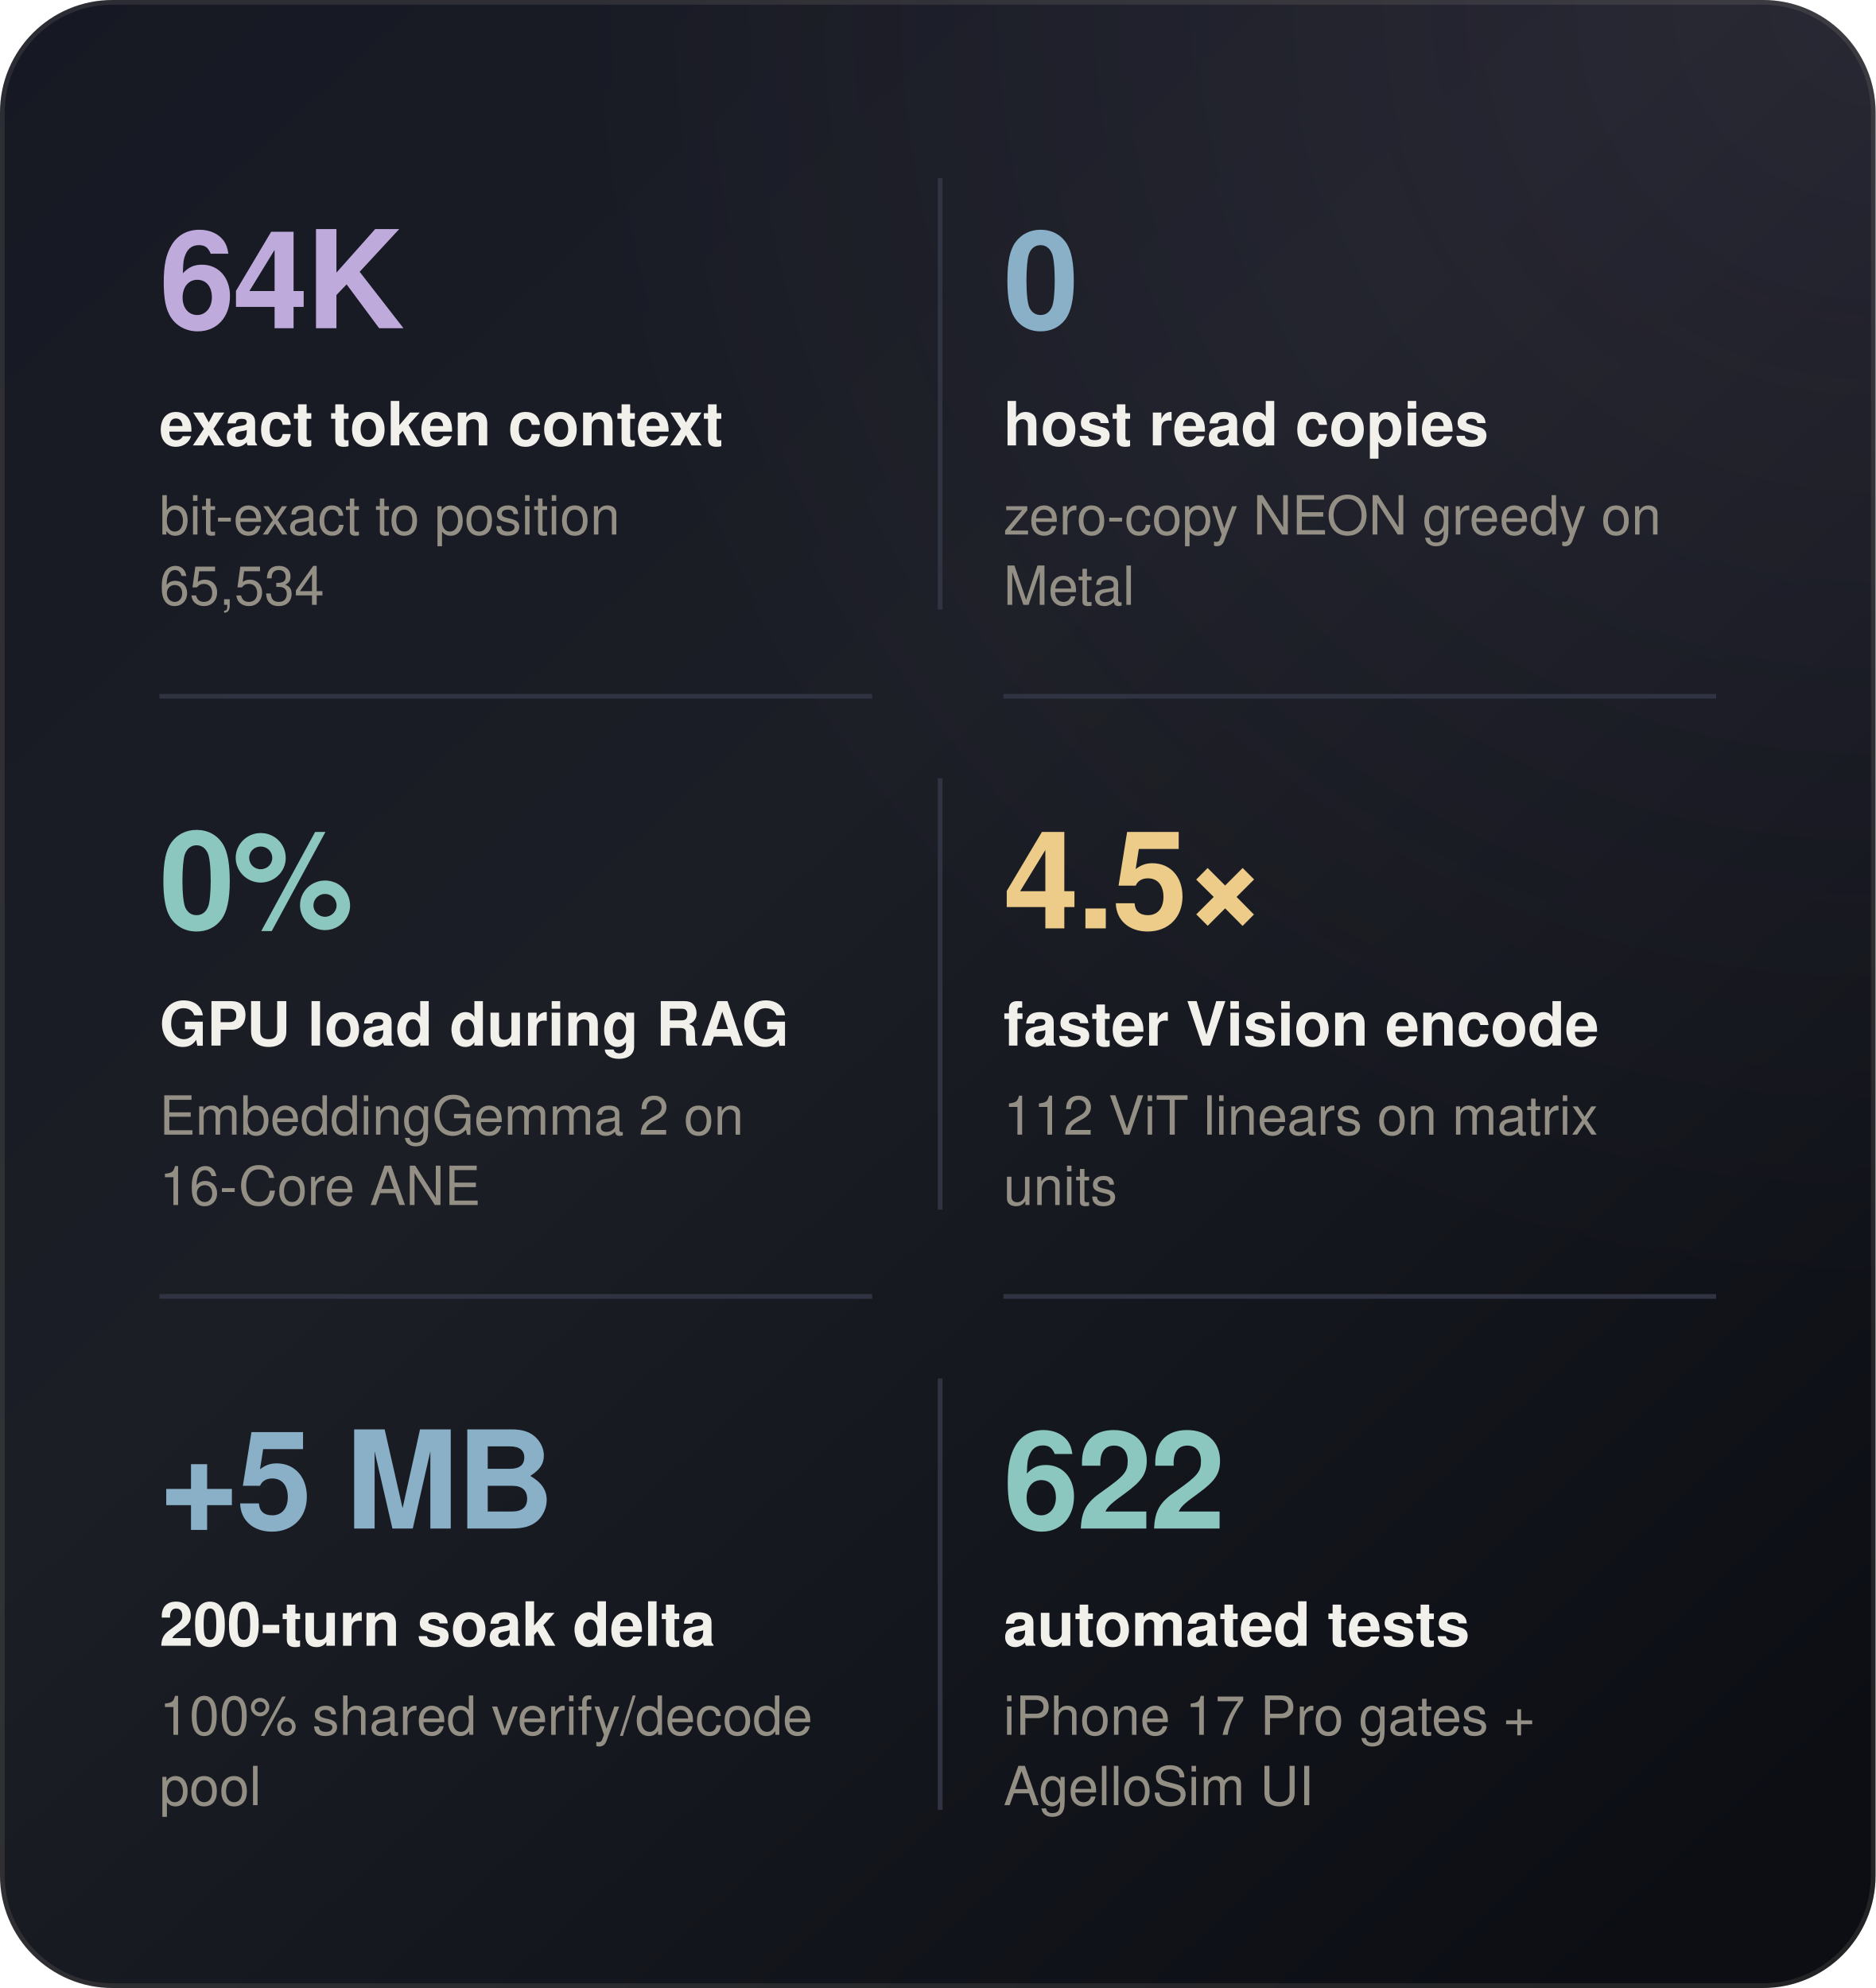
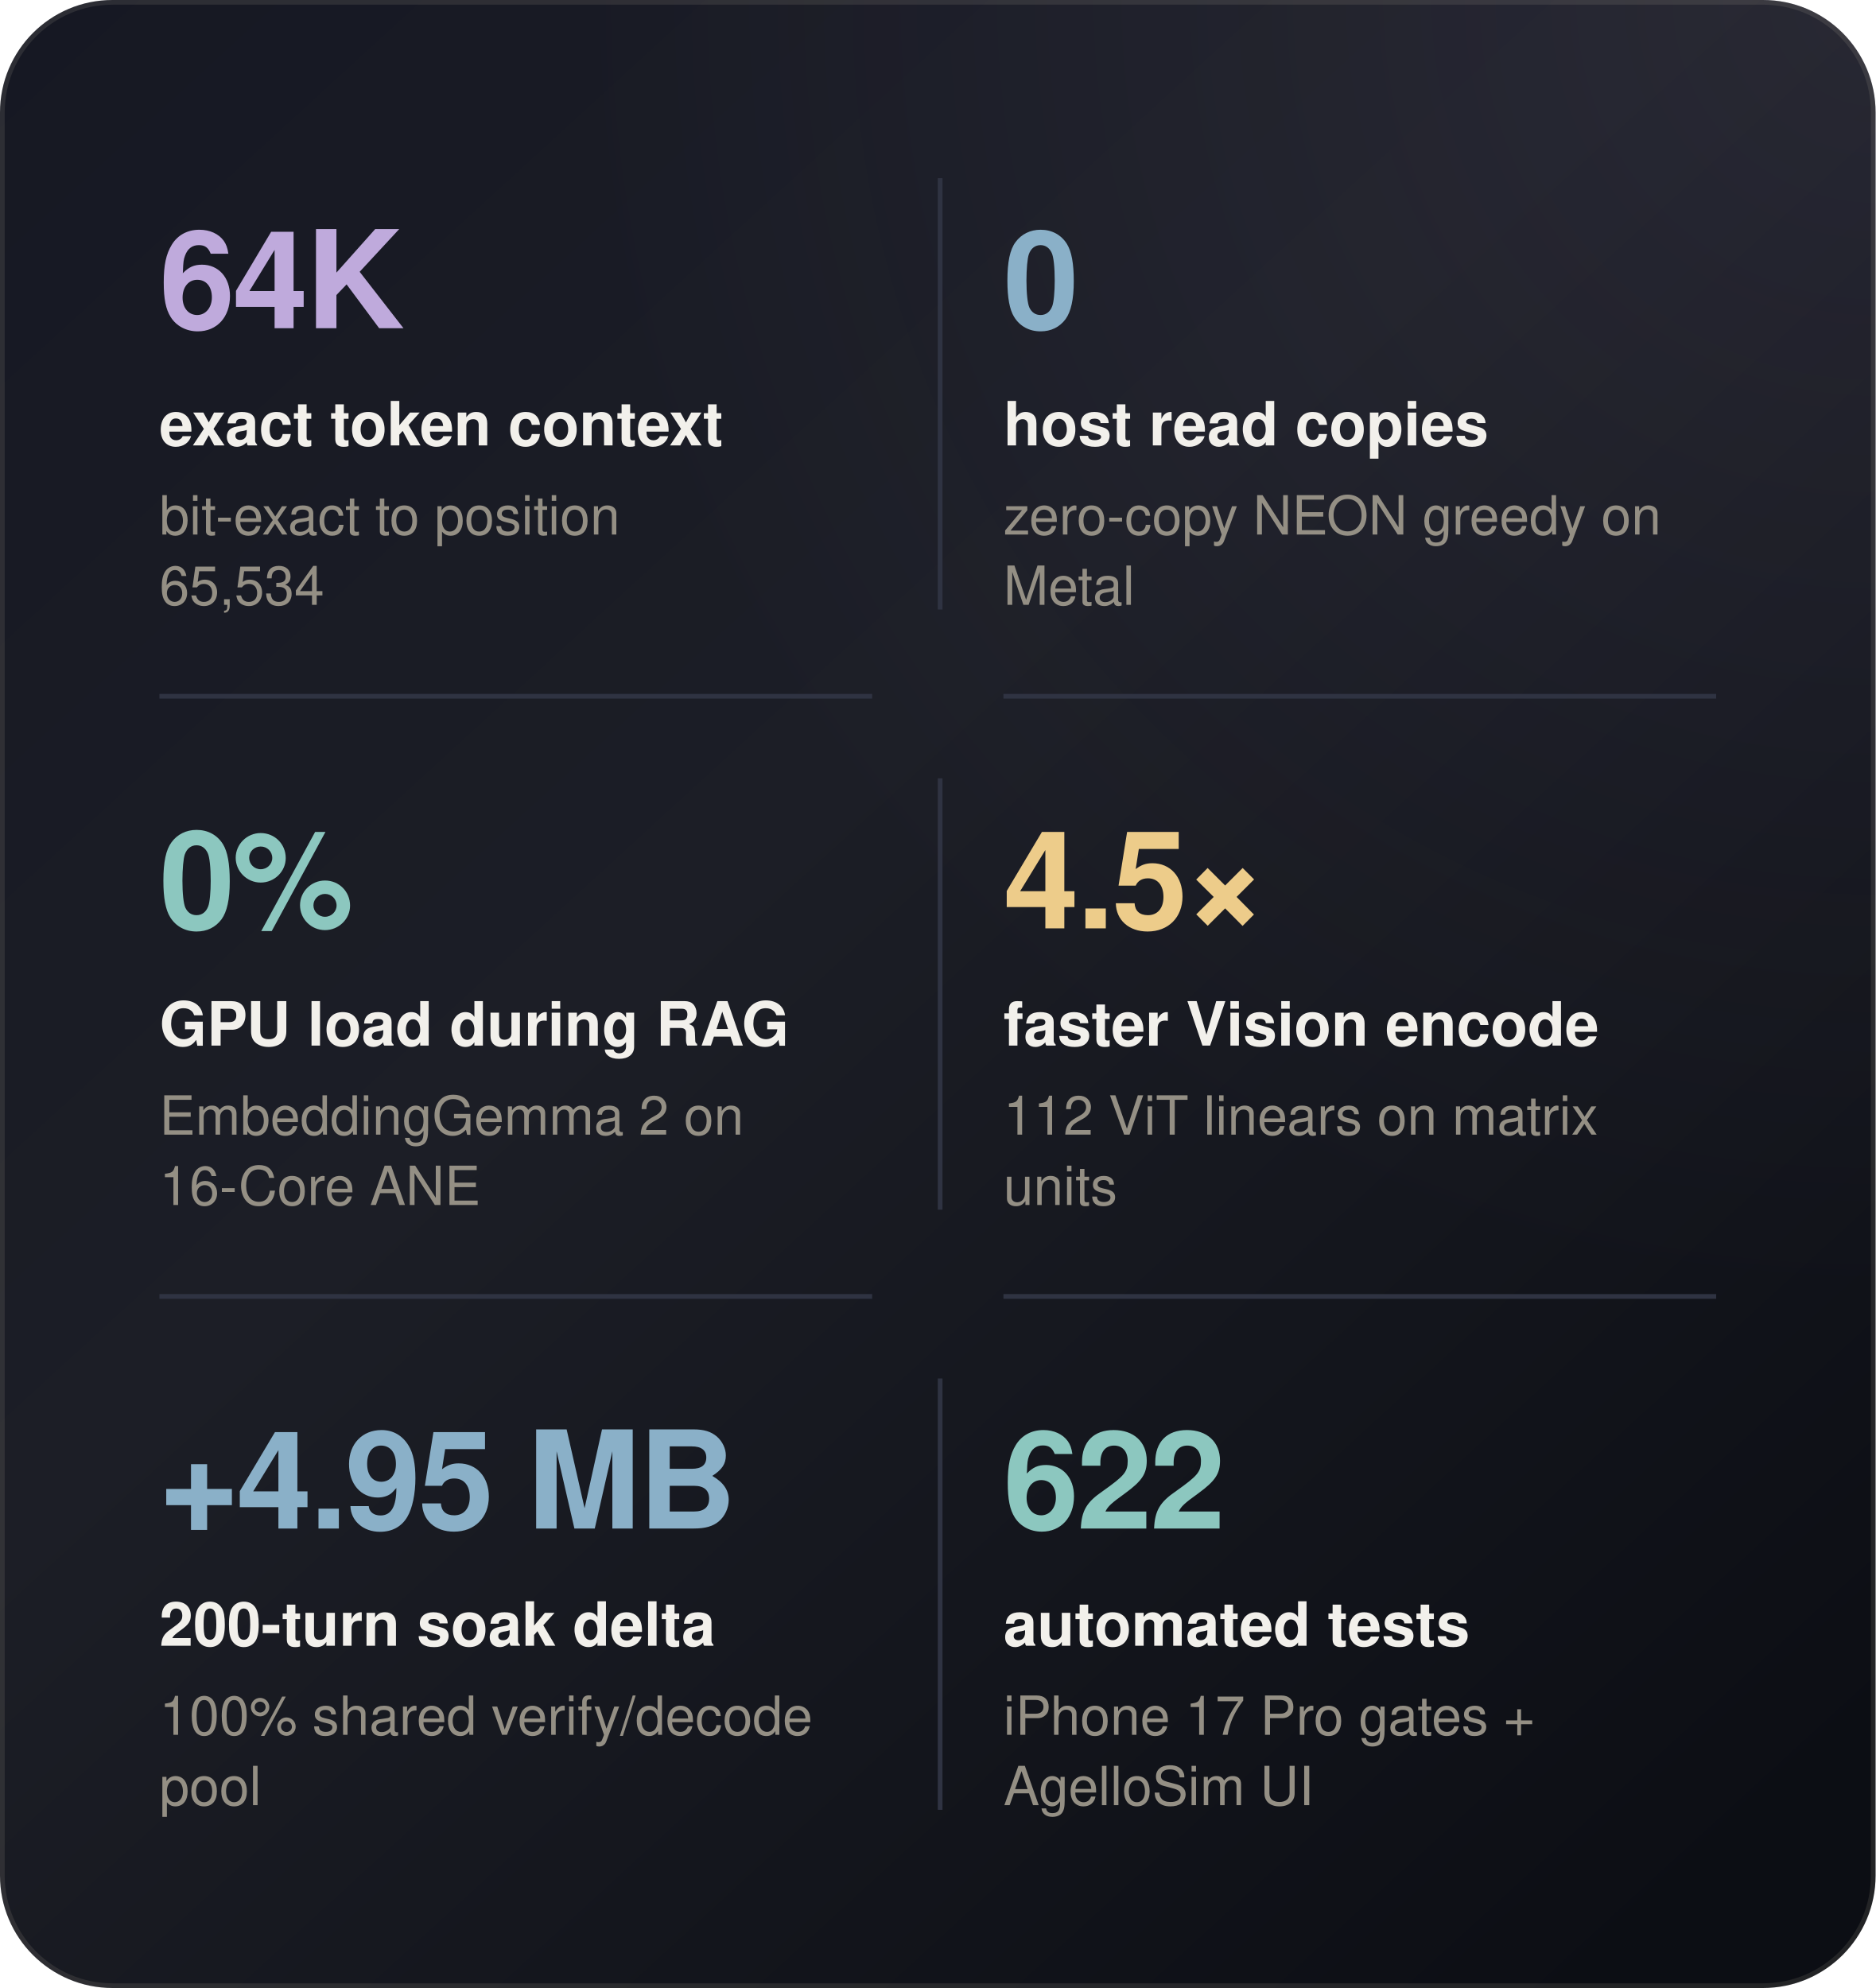
<svg xmlns="http://www.w3.org/2000/svg" width="400" height="424" viewBox="0 0 400 424" role="img" aria-labelledby="title desc">
  <defs>
    <linearGradient id="canvas" x1="0" y1="0" x2="0.85" y2="1">
      <stop offset="0" stop-color="#161823" />
      <stop offset="0.45" stop-color="#1C1E26" />
      <stop offset="1" stop-color="#0C0E14" />
    </linearGradient>
    <radialGradient id="glow0" cx="400" cy="0" r="280" gradientUnits="userSpaceOnUse">
      <stop offset="0" stop-color="#BFAADC" stop-opacity="0.08" />
      <stop offset="1" stop-color="#BFAADC" stop-opacity="0" />
    </radialGradient>
  </defs>
  <rect width="400" height="424" rx="24" fill="url(#canvas)" />
  <rect width="400" height="424" rx="24" fill="url(#glow0)" />
  <rect x="0.5" y="0.5" width="399" height="423" rx="23.5" fill="none" stroke="#F7EBD1" stroke-opacity="0.10" />
  <text x="34" y="70" font-family="ui-rounded, 'SF Pro Rounded', -apple-system, BlinkMacSystemFont, 'Segoe UI', Helvetica, Arial, sans-serif" font-size="29" font-weight="700" fill="#BFAADC" letter-spacing="-0.5">64K</text>
  <text x="34" y="95" font-family="-apple-system, BlinkMacSystemFont, 'SF Pro Text', 'Segoe UI', Helvetica, Arial, sans-serif" font-size="13" font-weight="600" fill="#F2F0EB">exact token context</text>
  <text x="34" y="114" font-family="-apple-system, BlinkMacSystemFont, 'SF Pro Text', 'Segoe UI', Helvetica, Arial, sans-serif" font-size="11.5" font-weight="400" fill="#948F84">bit-exact to position</text>
  <text x="34" y="129" font-family="-apple-system, BlinkMacSystemFont, 'SF Pro Text', 'Segoe UI', Helvetica, Arial, sans-serif" font-size="11.5" font-weight="400" fill="#948F84">65,534</text>
  <rect x="200" y="38" width="1" height="92" fill="#2F3342" />
  <text x="214" y="70" font-family="ui-rounded, 'SF Pro Rounded', -apple-system, BlinkMacSystemFont, 'Segoe UI', Helvetica, Arial, sans-serif" font-size="29" font-weight="700" fill="#8AB0C8" letter-spacing="-0.5">0</text>
  <text x="214" y="95" font-family="-apple-system, BlinkMacSystemFont, 'SF Pro Text', 'Segoe UI', Helvetica, Arial, sans-serif" font-size="13" font-weight="600" fill="#F2F0EB">host read copies</text>
  <text x="214" y="114" font-family="-apple-system, BlinkMacSystemFont, 'SF Pro Text', 'Segoe UI', Helvetica, Arial, sans-serif" font-size="11.5" font-weight="400" fill="#948F84">zero-copy NEON greedy on</text>
  <text x="214" y="129" font-family="-apple-system, BlinkMacSystemFont, 'SF Pro Text', 'Segoe UI', Helvetica, Arial, sans-serif" font-size="11.5" font-weight="400" fill="#948F84">Metal</text>
  <rect x="34" y="148" width="152" height="1" fill="#2F3342" />
  <text x="34" y="198" font-family="ui-rounded, 'SF Pro Rounded', -apple-system, BlinkMacSystemFont, 'Segoe UI', Helvetica, Arial, sans-serif" font-size="29" font-weight="700" fill="#8CC7BF" letter-spacing="-0.5">0%</text>
  <text x="34" y="223" font-family="-apple-system, BlinkMacSystemFont, 'SF Pro Text', 'Segoe UI', Helvetica, Arial, sans-serif" font-size="13" font-weight="600" fill="#F2F0EB">GPU load during RAG</text>
  <text x="34" y="242" font-family="-apple-system, BlinkMacSystemFont, 'SF Pro Text', 'Segoe UI', Helvetica, Arial, sans-serif" font-size="11.5" font-weight="400" fill="#948F84">EmbeddingGemma 2 on</text>
  <text x="34" y="257" font-family="-apple-system, BlinkMacSystemFont, 'SF Pro Text', 'Segoe UI', Helvetica, Arial, sans-serif" font-size="11.5" font-weight="400" fill="#948F84">16-Core ANE</text>
  <rect x="200" y="166" width="1" height="92" fill="#2F3342" />
  <rect x="214" y="148" width="152" height="1" fill="#2F3342" />
  <text x="214" y="198" font-family="ui-rounded, 'SF Pro Rounded', -apple-system, BlinkMacSystemFont, 'Segoe UI', Helvetica, Arial, sans-serif" font-size="29" font-weight="700" fill="#EDCC8A" letter-spacing="-0.5">4.5×</text>
  <text x="214" y="223" font-family="-apple-system, BlinkMacSystemFont, 'SF Pro Text', 'Segoe UI', Helvetica, Arial, sans-serif" font-size="13" font-weight="600" fill="#F2F0EB">faster Vision encode</text>
  <text x="214" y="242" font-family="-apple-system, BlinkMacSystemFont, 'SF Pro Text', 'Segoe UI', Helvetica, Arial, sans-serif" font-size="11.5" font-weight="400" fill="#948F84">112 ViT linears on matrix</text>
  <text x="214" y="257" font-family="-apple-system, BlinkMacSystemFont, 'SF Pro Text', 'Segoe UI', Helvetica, Arial, sans-serif" font-size="11.5" font-weight="400" fill="#948F84">units</text>
  <rect x="34" y="276" width="152" height="1" fill="#2F3342" />
-   <text x="34" y="326" font-family="ui-rounded, 'SF Pro Rounded', -apple-system, BlinkMacSystemFont, 'Segoe UI', Helvetica, Arial, sans-serif" font-size="29" font-weight="700" fill="#8AB0C8" letter-spacing="-0.5">+5 MB</text>
+   <text x="34" y="326" font-family="ui-rounded, 'SF Pro Rounded', -apple-system, BlinkMacSystemFont, 'Segoe UI', Helvetica, Arial, sans-serif" font-size="29" font-weight="700" fill="#8AB0C8" letter-spacing="-0.5">+4.95 MB</text>
  <text x="34" y="351" font-family="-apple-system, BlinkMacSystemFont, 'SF Pro Text', 'Segoe UI', Helvetica, Arial, sans-serif" font-size="13" font-weight="600" fill="#F2F0EB">200-turn soak delta</text>
  <text x="34" y="370" font-family="-apple-system, BlinkMacSystemFont, 'SF Pro Text', 'Segoe UI', Helvetica, Arial, sans-serif" font-size="11.5" font-weight="400" fill="#948F84">100% shared verify/decode</text>
  <text x="34" y="385" font-family="-apple-system, BlinkMacSystemFont, 'SF Pro Text', 'Segoe UI', Helvetica, Arial, sans-serif" font-size="11.5" font-weight="400" fill="#948F84">pool</text>
  <rect x="200" y="294" width="1" height="92" fill="#2F3342" />
  <rect x="214" y="276" width="152" height="1" fill="#2F3342" />
  <text x="214" y="326" font-family="ui-rounded, 'SF Pro Rounded', -apple-system, BlinkMacSystemFont, 'Segoe UI', Helvetica, Arial, sans-serif" font-size="29" font-weight="700" fill="#8CC7BF" letter-spacing="-0.5">622</text>
  <text x="214" y="351" font-family="-apple-system, BlinkMacSystemFont, 'SF Pro Text', 'Segoe UI', Helvetica, Arial, sans-serif" font-size="13" font-weight="600" fill="#F2F0EB">automated tests</text>
  <text x="214" y="370" font-family="-apple-system, BlinkMacSystemFont, 'SF Pro Text', 'Segoe UI', Helvetica, Arial, sans-serif" font-size="11.5" font-weight="400" fill="#948F84">iPhone 17 Pro gates +</text>
  <text x="214" y="385" font-family="-apple-system, BlinkMacSystemFont, 'SF Pro Text', 'Segoe UI', Helvetica, Arial, sans-serif" font-size="11.5" font-weight="400" fill="#948F84">AgelloSim UI</text>
</svg>
